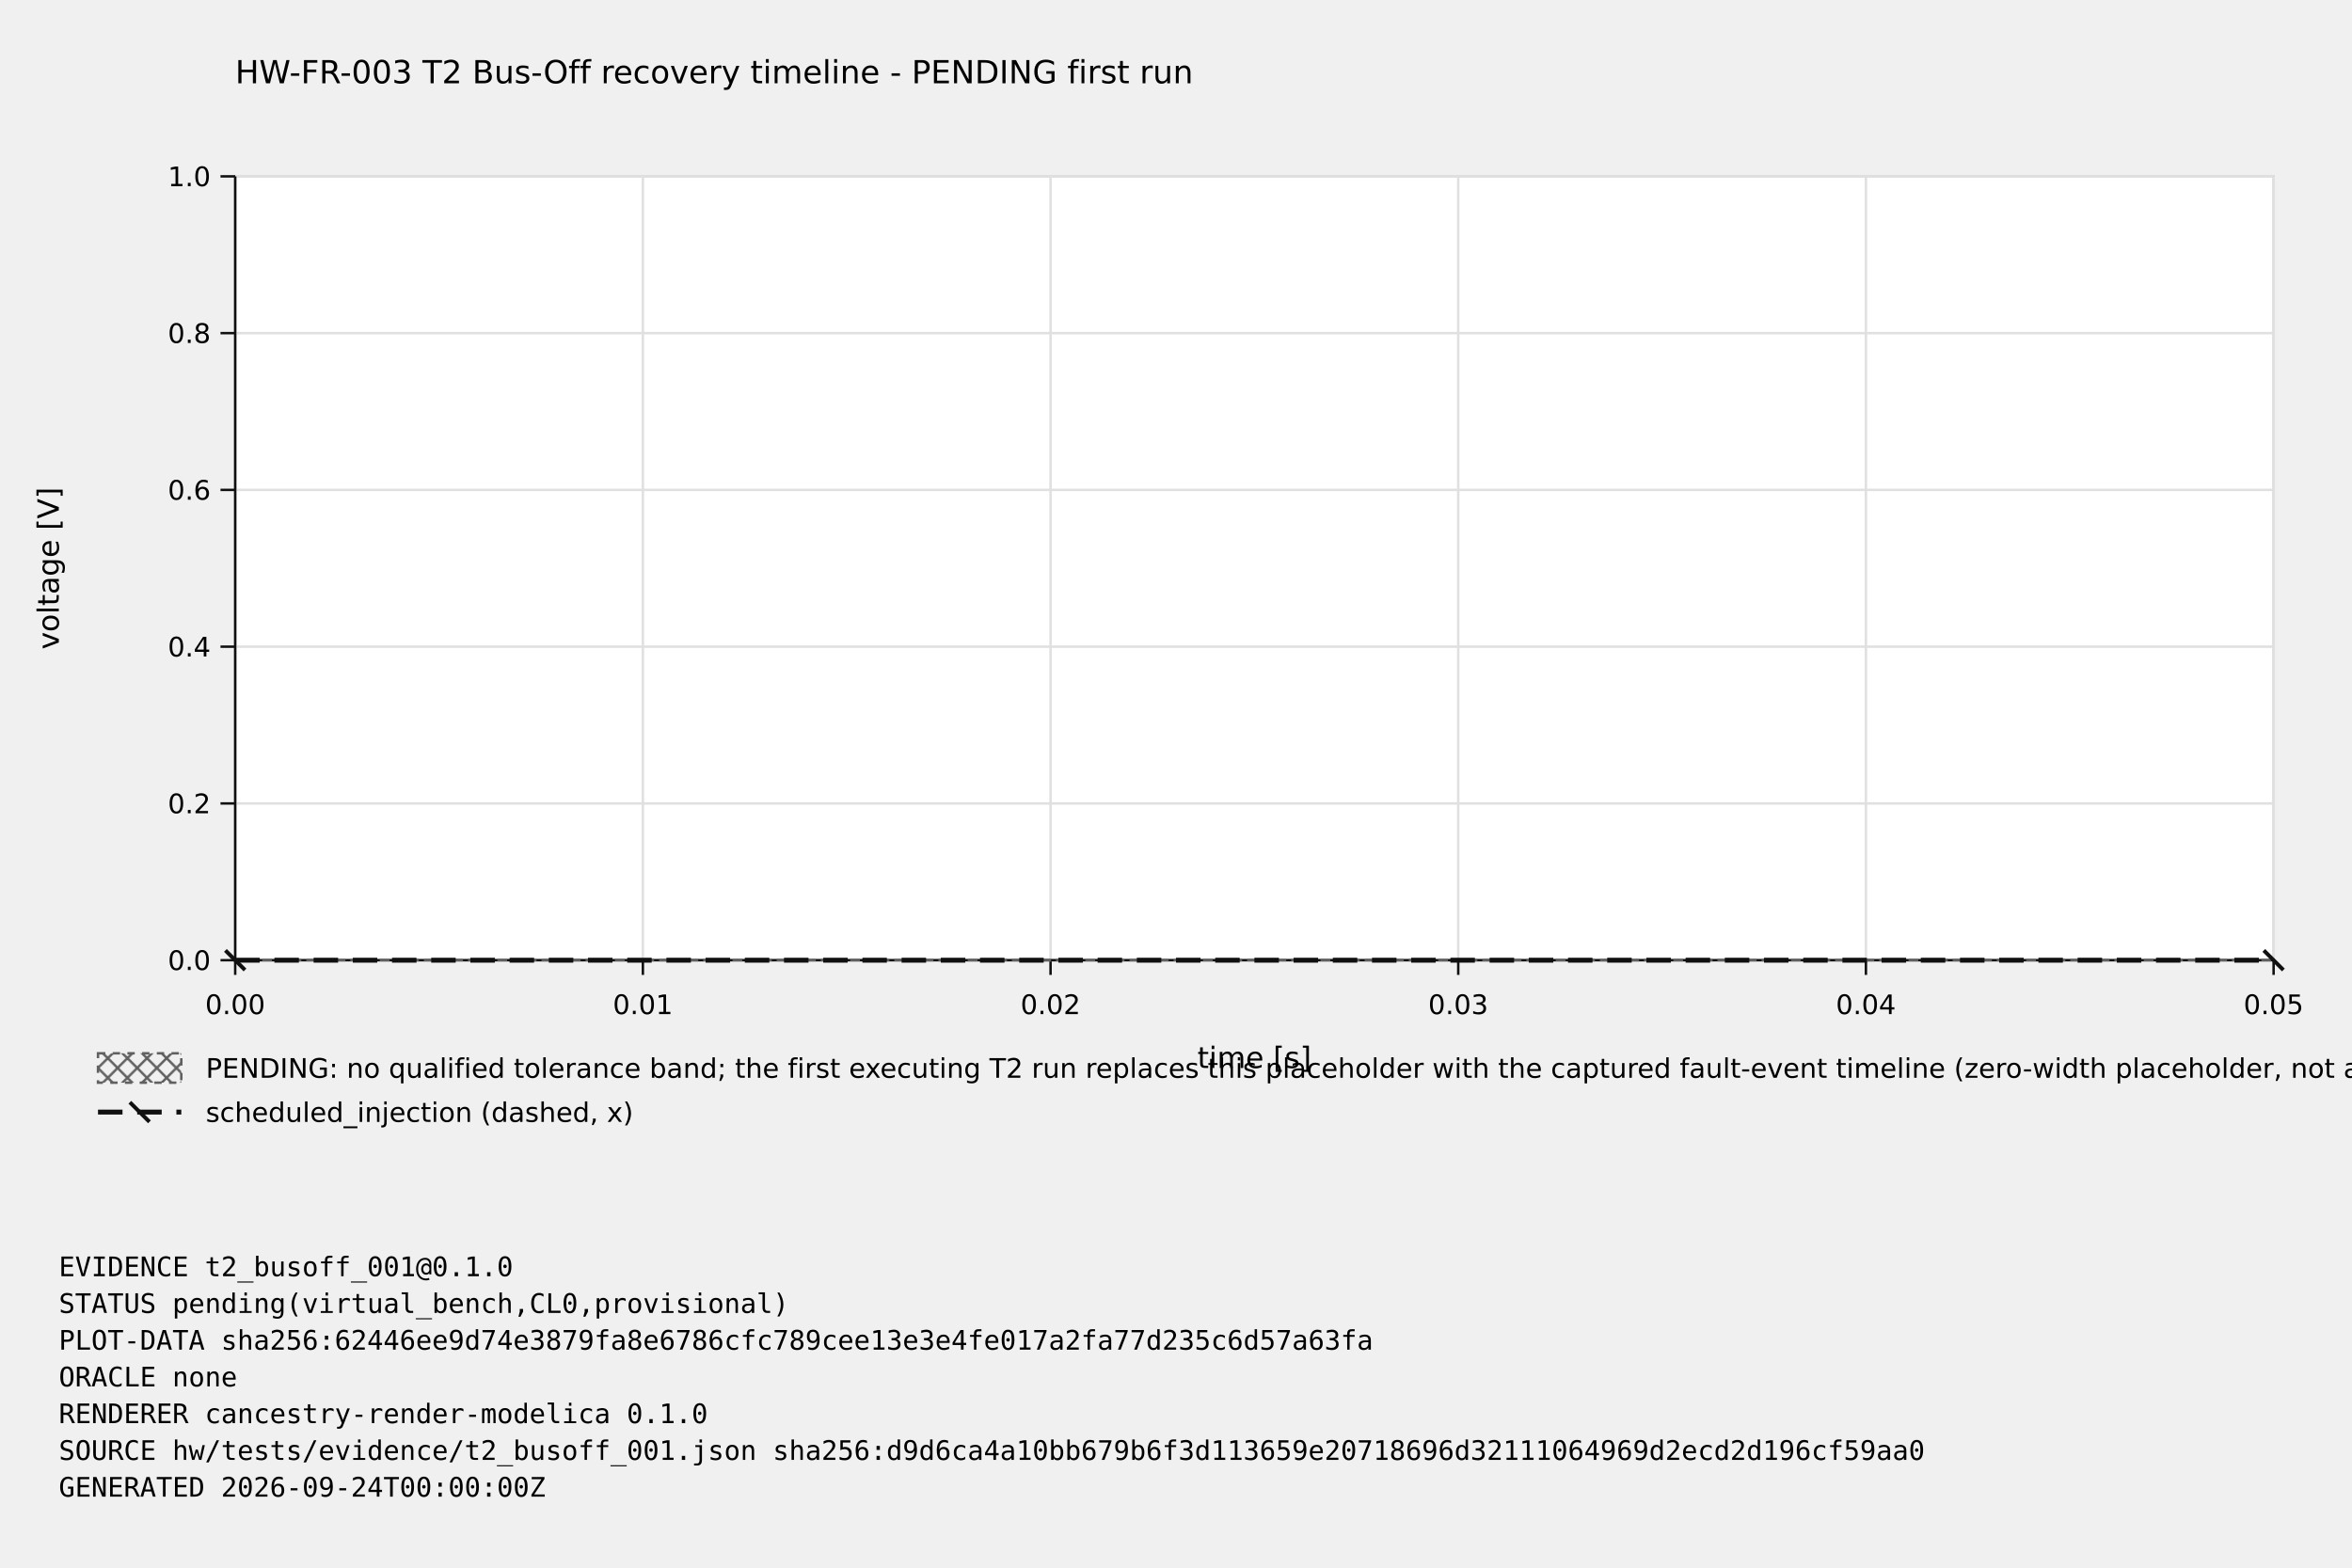
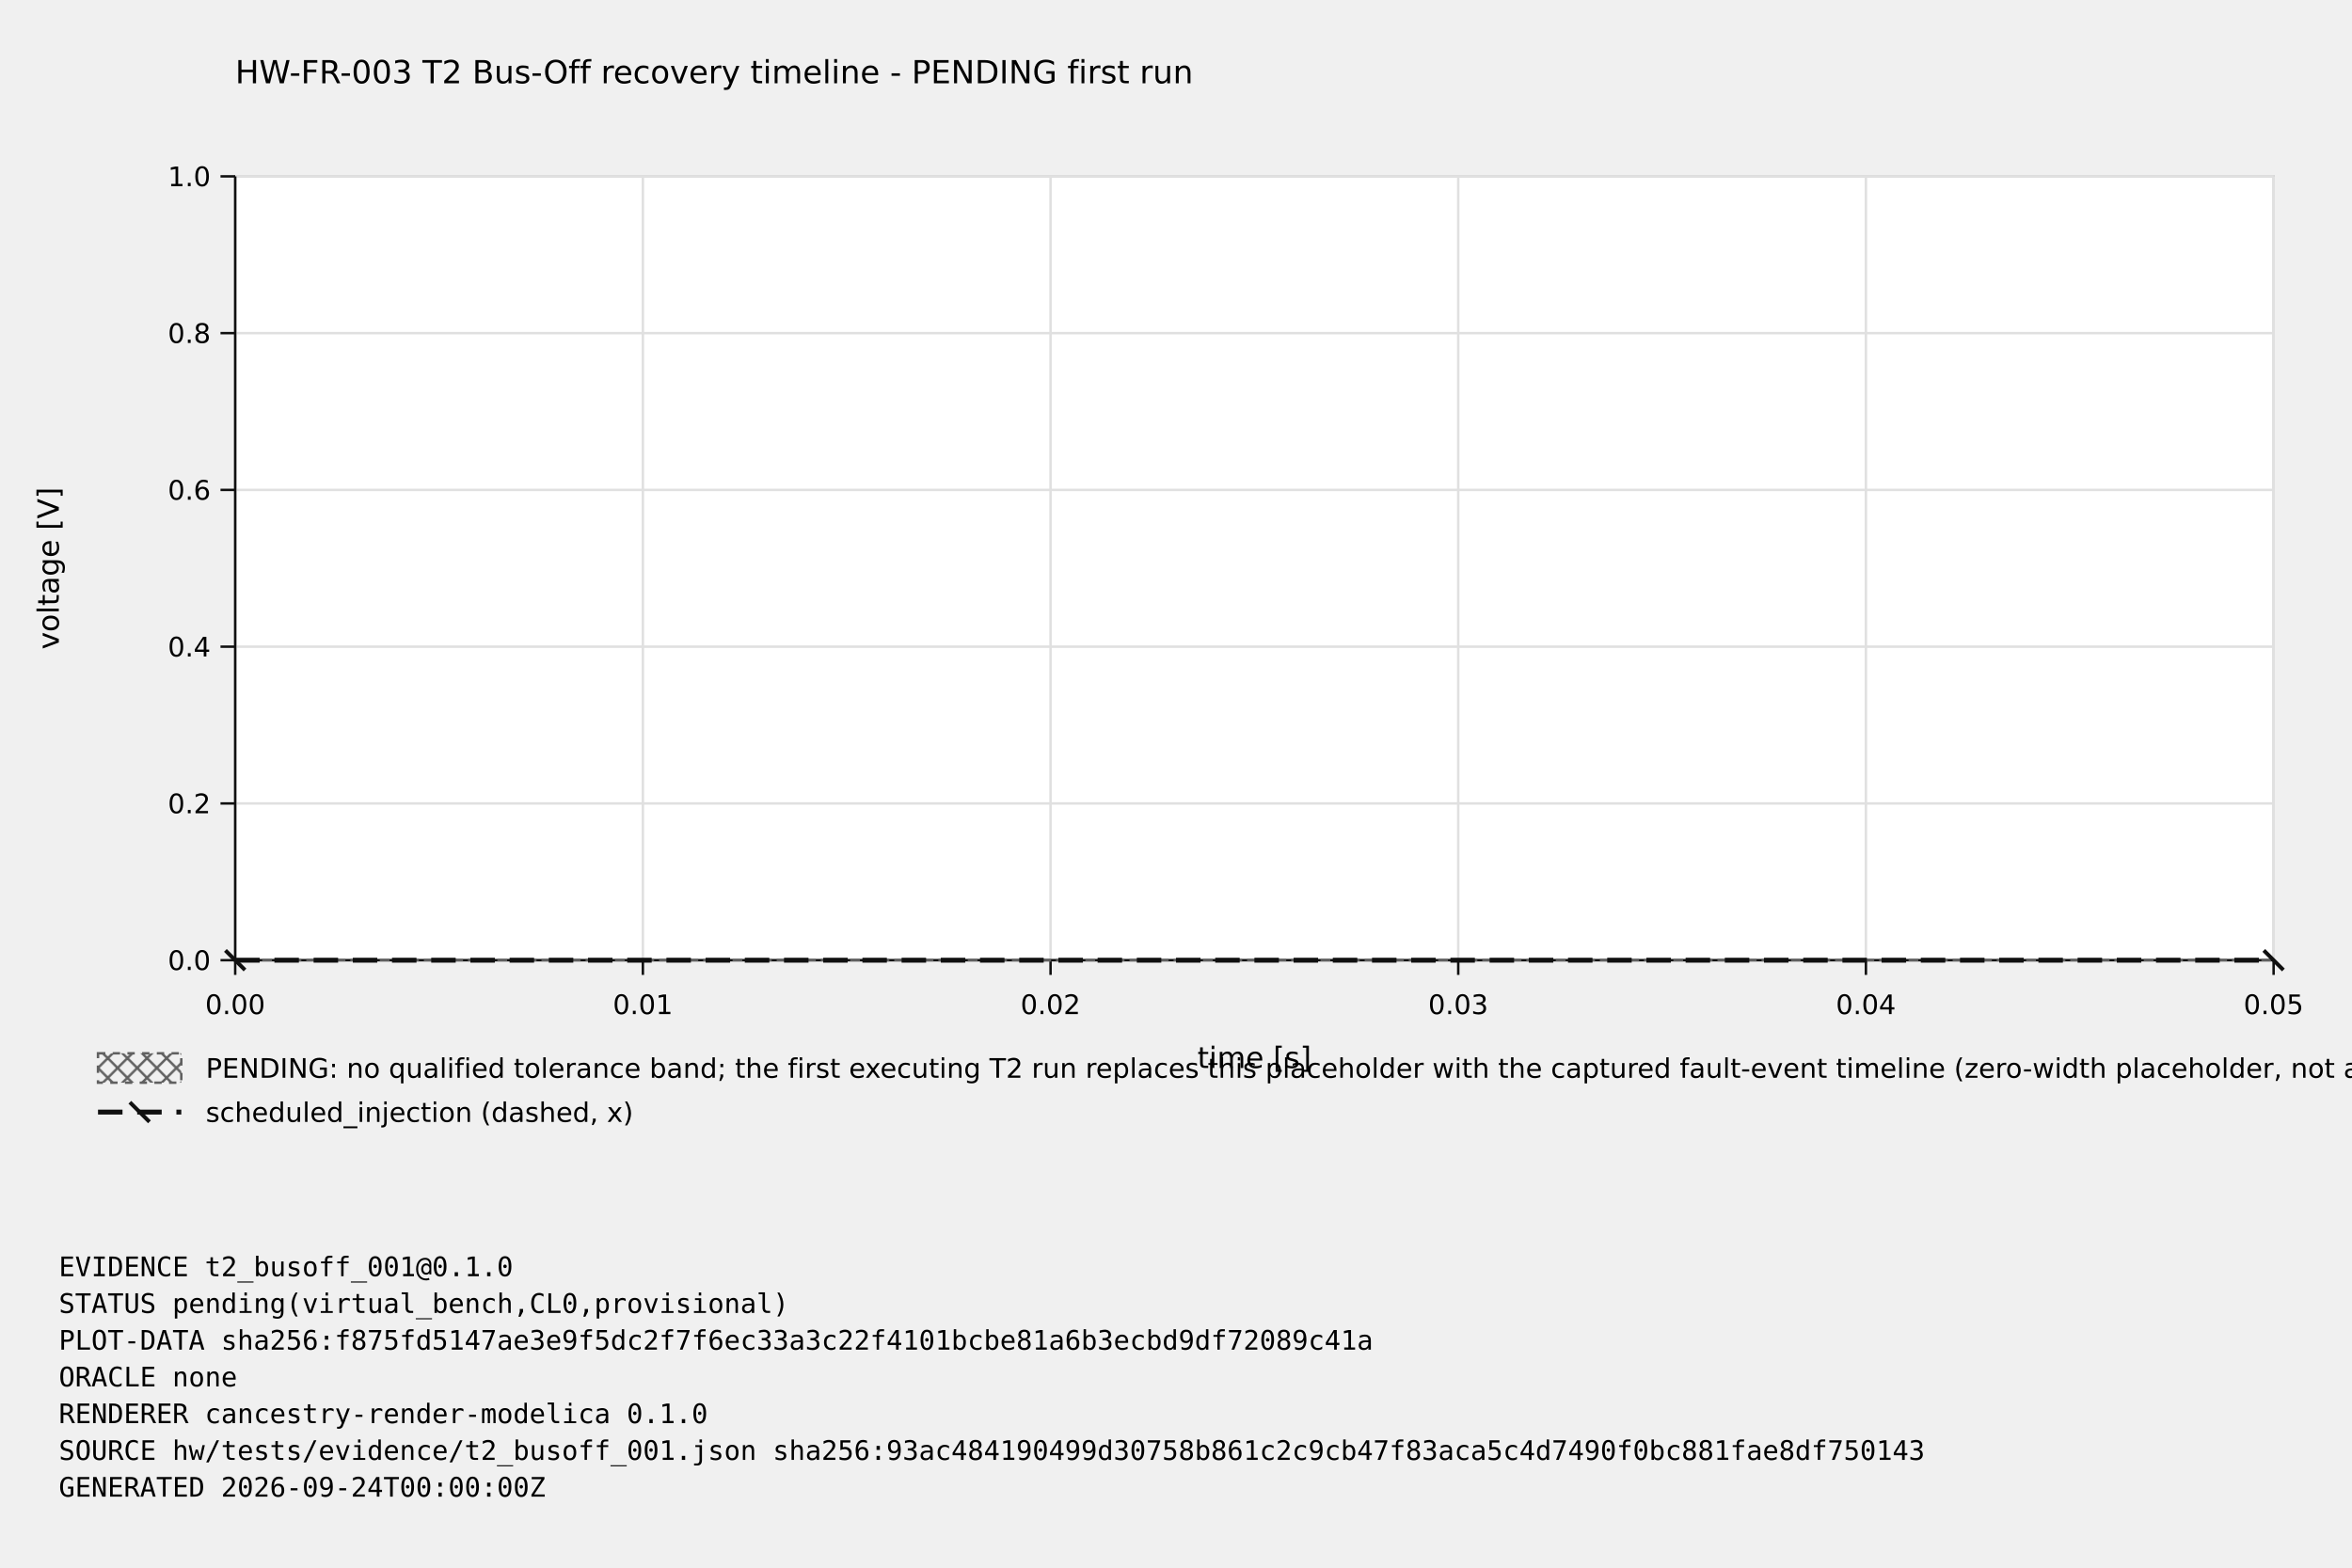
<svg xmlns="http://www.w3.org/2000/svg" width="960" height="640" viewBox="0 0 960 640" role="img" aria-labelledby="t2_busoff_001-title t2_busoff_001-desc">
  <defs>
    <pattern id="hatch-0" width="8" height="8" patternUnits="userSpaceOnUse">
      <line x1="0" y1="0" x2="8" y2="8" stroke="#606060" stroke-width="1" />
      <line x1="8" y1="0" x2="0" y2="8" stroke="#606060" stroke-width="1" />
    </pattern>
  </defs>
  <rect x="96" y="72" width="832" height="320" fill="#ffffff" stroke="#d0d0d0" />
  <line x1="96.000" y1="72" x2="96.000" y2="392" stroke="#e0e0e0" />
  <line x1="96.000" y1="392" x2="96.000" y2="398" stroke="#101010" />
  <text x="96.000" y="414" text-anchor="middle" font-family="DejaVu Sans, sans-serif" font-size="11">0.00</text>
  <line x1="262.400" y1="72" x2="262.400" y2="392" stroke="#e0e0e0" />
  <line x1="262.400" y1="392" x2="262.400" y2="398" stroke="#101010" />
  <text x="262.400" y="414" text-anchor="middle" font-family="DejaVu Sans, sans-serif" font-size="11">0.01</text>
  <line x1="428.800" y1="72" x2="428.800" y2="392" stroke="#e0e0e0" />
  <line x1="428.800" y1="392" x2="428.800" y2="398" stroke="#101010" />
  <text x="428.800" y="414" text-anchor="middle" font-family="DejaVu Sans, sans-serif" font-size="11">0.02</text>
  <line x1="595.200" y1="72" x2="595.200" y2="392" stroke="#e0e0e0" />
  <line x1="595.200" y1="392" x2="595.200" y2="398" stroke="#101010" />
  <text x="595.200" y="414" text-anchor="middle" font-family="DejaVu Sans, sans-serif" font-size="11">0.03</text>
  <line x1="761.600" y1="72" x2="761.600" y2="392" stroke="#e0e0e0" />
  <line x1="761.600" y1="392" x2="761.600" y2="398" stroke="#101010" />
  <text x="761.600" y="414" text-anchor="middle" font-family="DejaVu Sans, sans-serif" font-size="11">0.04</text>
  <line x1="928.000" y1="72" x2="928.000" y2="392" stroke="#e0e0e0" />
  <line x1="928.000" y1="392" x2="928.000" y2="398" stroke="#101010" />
  <text x="928.000" y="414" text-anchor="middle" font-family="DejaVu Sans, sans-serif" font-size="11">0.05</text>
  <line x1="96" y1="392.000" x2="928" y2="392.000" stroke="#e0e0e0" />
  <line x1="90" y1="392.000" x2="96" y2="392.000" stroke="#101010" />
  <text x="86" y="396.000" text-anchor="end" font-family="DejaVu Sans, sans-serif" font-size="11">0.0</text>
  <line x1="96" y1="328.000" x2="928" y2="328.000" stroke="#e0e0e0" />
  <line x1="90" y1="328.000" x2="96" y2="328.000" stroke="#101010" />
  <text x="86" y="332.000" text-anchor="end" font-family="DejaVu Sans, sans-serif" font-size="11">0.2</text>
  <line x1="96" y1="264.000" x2="928" y2="264.000" stroke="#e0e0e0" />
  <line x1="90" y1="264.000" x2="96" y2="264.000" stroke="#101010" />
  <text x="86" y="268.000" text-anchor="end" font-family="DejaVu Sans, sans-serif" font-size="11">0.4</text>
  <line x1="96" y1="200.000" x2="928" y2="200.000" stroke="#e0e0e0" />
  <line x1="90" y1="200.000" x2="96" y2="200.000" stroke="#101010" />
  <text x="86" y="204.000" text-anchor="end" font-family="DejaVu Sans, sans-serif" font-size="11">0.6</text>
  <line x1="96" y1="136.000" x2="928" y2="136.000" stroke="#e0e0e0" />
  <line x1="90" y1="136.000" x2="96" y2="136.000" stroke="#101010" />
  <text x="86" y="140.000" text-anchor="end" font-family="DejaVu Sans, sans-serif" font-size="11">0.8</text>
  <line x1="96" y1="72.000" x2="928" y2="72.000" stroke="#e0e0e0" />
  <line x1="90" y1="72.000" x2="96" y2="72.000" stroke="#101010" />
  <text x="86" y="76.000" text-anchor="end" font-family="DejaVu Sans, sans-serif" font-size="11">1.0</text>
  <line x1="96" y1="392" x2="928" y2="392" stroke="#101010" />
  <line x1="96" y1="72" x2="96" y2="392" stroke="#101010" />
  <text x="512" y="436" text-anchor="middle" font-family="DejaVu Sans, sans-serif" font-size="12">time [s]</text>
  <text x="24" y="232" text-anchor="middle" font-family="DejaVu Sans, sans-serif" font-size="12" transform="rotate(-90 24 232)">voltage [V]</text>
  <polygon points="96.000,392.000 928.000,392.000 928.000,392.000 96.000,392.000" fill="url(#hatch-0)" stroke="#606060" stroke-width="1" stroke-dasharray="3 3" />
  <polyline points="96.000,392.000 137.600,392.000 179.200,392.000 262.400,392.000 928.000,392.000" fill="none" stroke="#101010" stroke-width="2" stroke-dasharray="10 6" />
  <path d="M92.000,388.000 L100.000,396.000" stroke="#101010" stroke-width="1.6" />
  <path d="M924.000,388.000 L932.000,396.000" stroke="#101010" stroke-width="1.6" />
  <text x="96" y="34" font-family="DejaVu Sans, sans-serif" font-size="13">HW-FR-003 T2 Bus-Off recovery timeline - PENDING first run</text>
  <g transform="translate(40,436)">
    <rect x="0" y="-6" width="34" height="12" fill="url(#hatch-0)" stroke="#606060" stroke-dasharray="3 3" />
    <text x="44" y="4" font-family="DejaVu Sans, sans-serif" font-size="11">PENDING: no qualified tolerance band; the first executing T2 run replaces this placeholder with the captured fault-event timeline (zero-width placeholder, not a tolerance claim)</text>
  </g>
  <g transform="translate(40,454)">
    <line x1="0" y1="0" x2="34" y2="0" stroke="#101010" stroke-width="2" stroke-dasharray="10 6" />
    <path d="M13.000,-4.000 L21.000,4.000" stroke="#101010" stroke-width="1.6" />
    <text x="44" y="4" font-family="DejaVu Sans, sans-serif" font-size="11">scheduled_injection (dashed, x)</text>
  </g>
  <text x="24" y="521" font-family="DejaVu Sans Mono, monospace" font-size="11">EVIDENCE  t2_busoff_001@0.1.0</text>
  <text x="24" y="536" font-family="DejaVu Sans Mono, monospace" font-size="11">STATUS  pending(virtual_bench,CL0,provisional)</text>
-   <text x="24" y="551" font-family="DejaVu Sans Mono, monospace" font-size="11">PLOT-DATA  sha256:62446ee9d74e3879fa8e6786cfc789cee13e3e4fe017a2fa77d235c6d57a63fa</text>
+   <text x="24" y="551" font-family="DejaVu Sans Mono, monospace" font-size="11">PLOT-DATA  sha256:f875fd5147ae3e9f5dc2f7f6ec33a3c22f4101bcbe81a6b3ecbd9df72089c41a</text>
  <text x="24" y="566" font-family="DejaVu Sans Mono, monospace" font-size="11">ORACLE  none</text>
  <text x="24" y="581" font-family="DejaVu Sans Mono, monospace" font-size="11">RENDERER  cancestry-render-modelica 0.1.0</text>
-   <text x="24" y="596" font-family="DejaVu Sans Mono, monospace" font-size="11">SOURCE  hw/tests/evidence/t2_busoff_001.json sha256:d9d6ca4a10bb679b6f3d113659e20718696d32111064969d2ecd2d196cf59aa0</text>
+   <text x="24" y="596" font-family="DejaVu Sans Mono, monospace" font-size="11">SOURCE  hw/tests/evidence/t2_busoff_001.json sha256:93ac484190499d30758b861c2c9cb47f83aca5c4d7490f0bc881fae8df750143</text>
  <text x="24" y="611" font-family="DejaVu Sans Mono, monospace" font-size="11">GENERATED  2026-09-24T00:00:00Z</text>
</svg>
